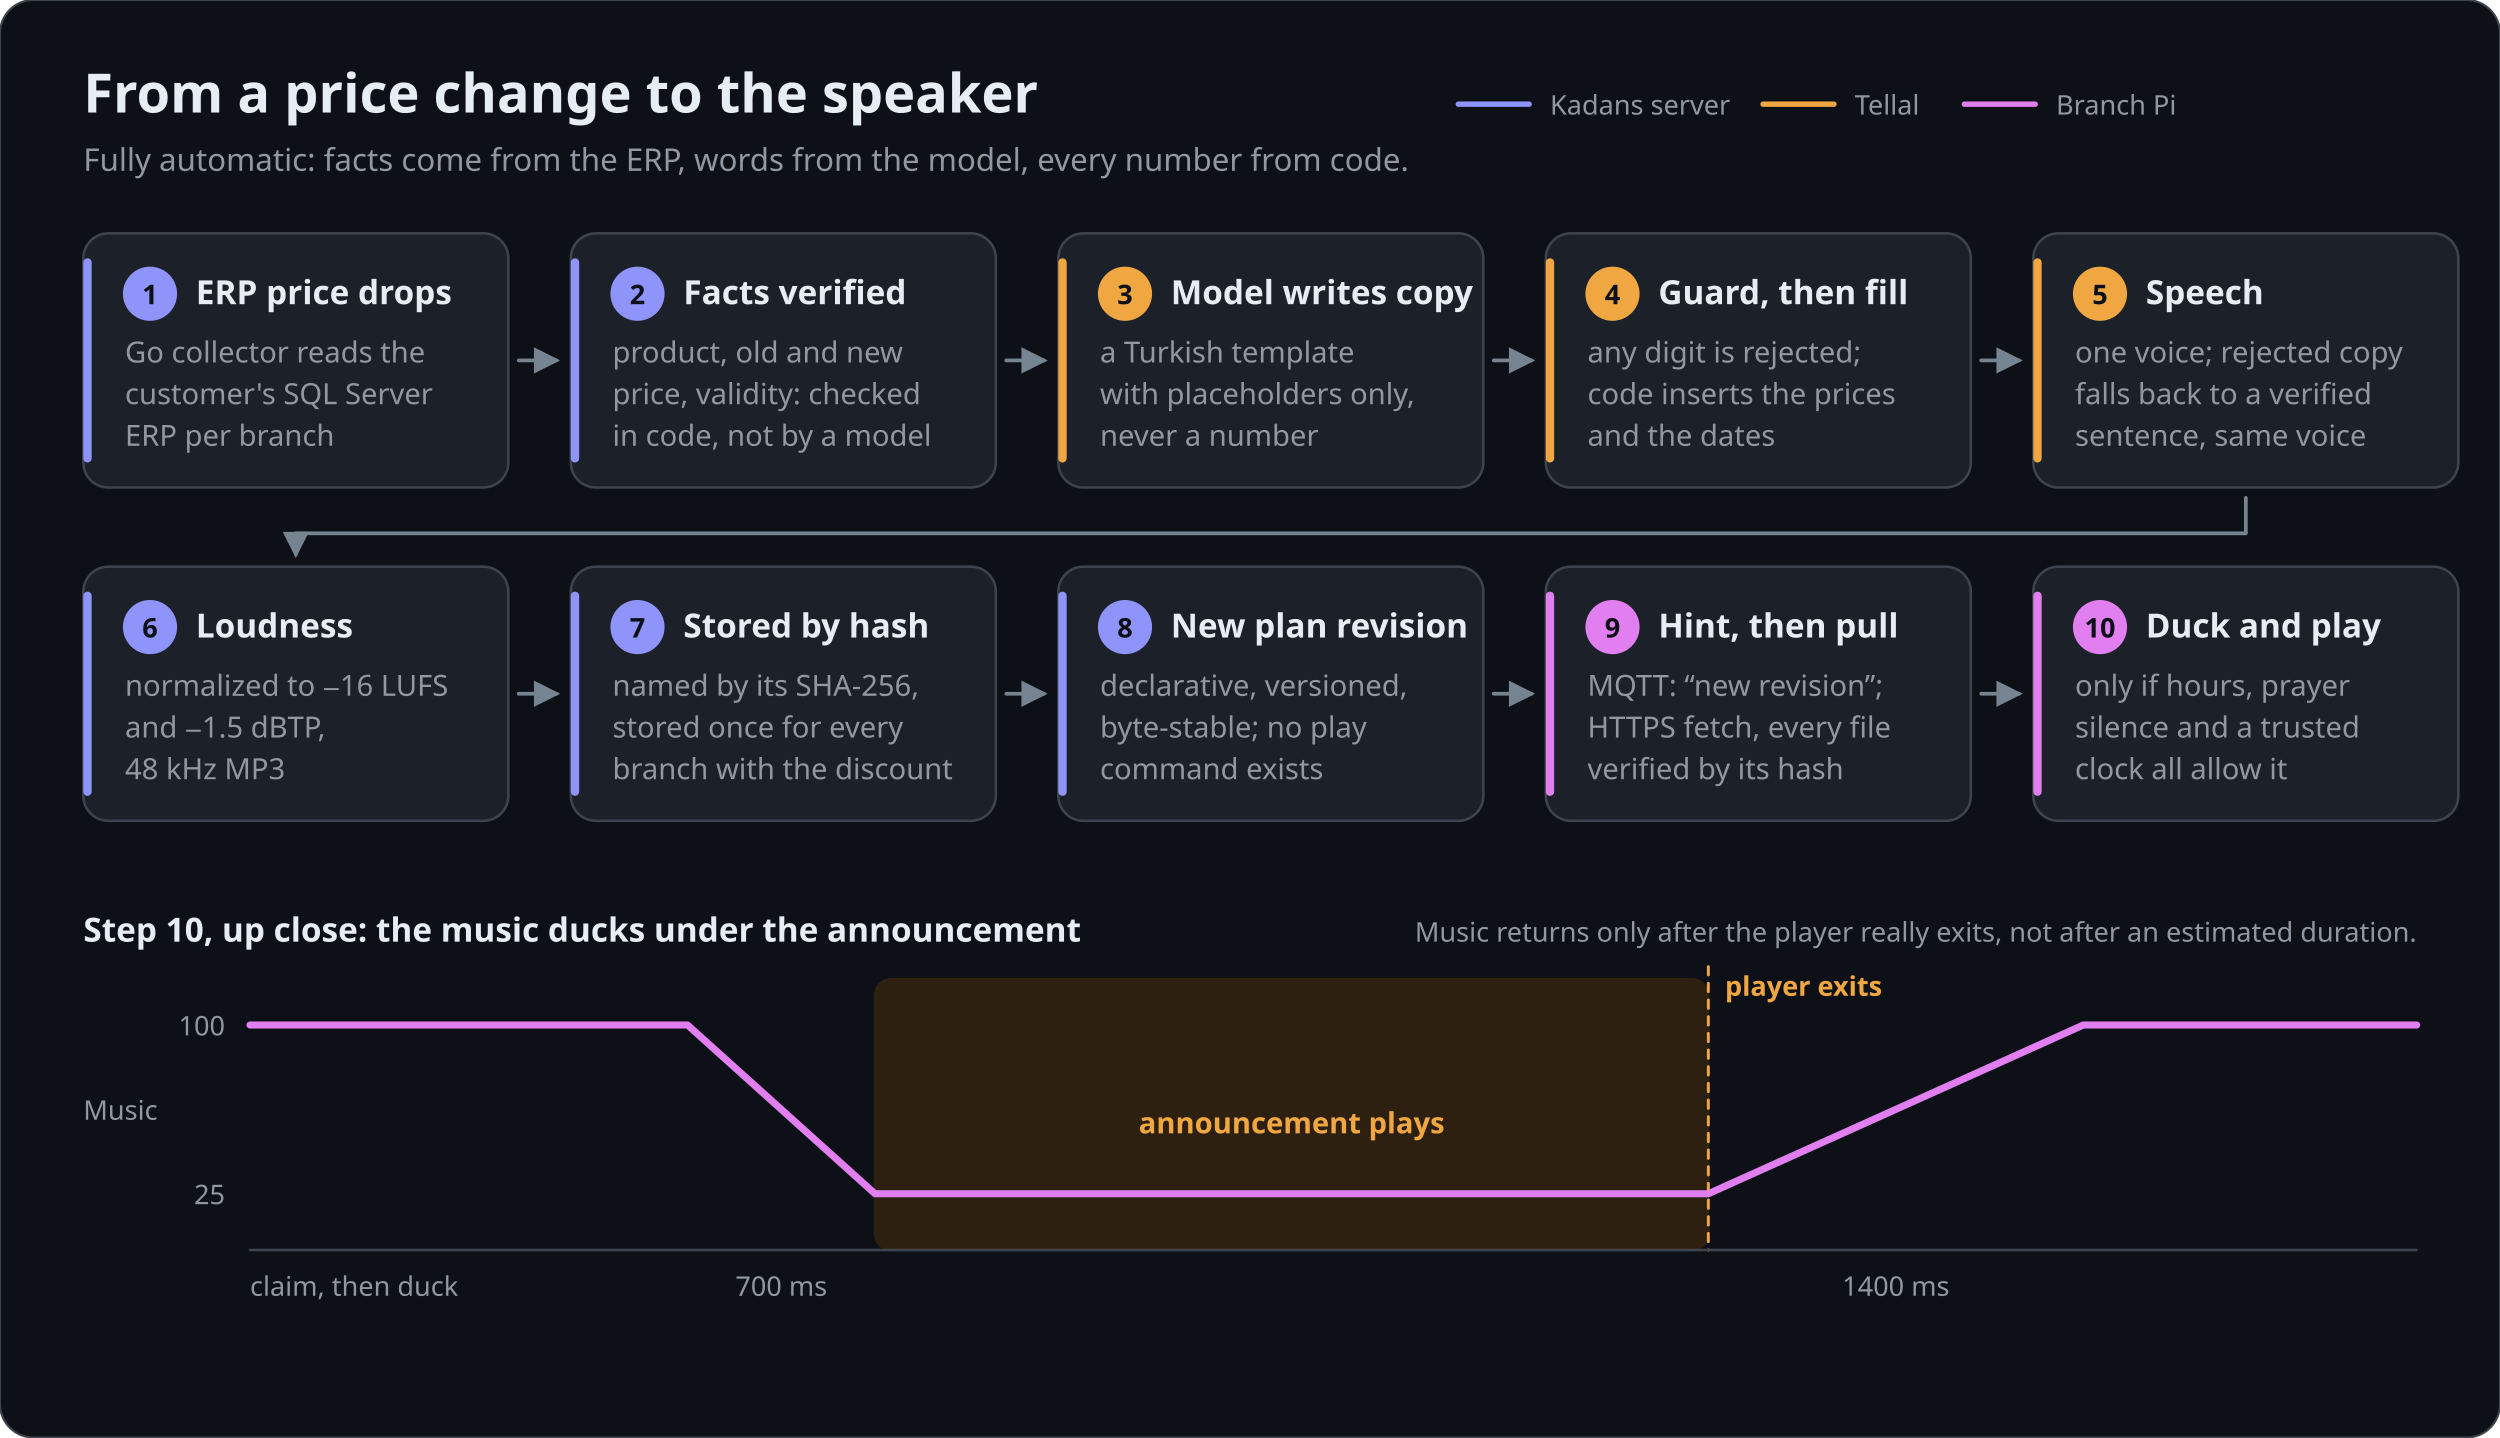
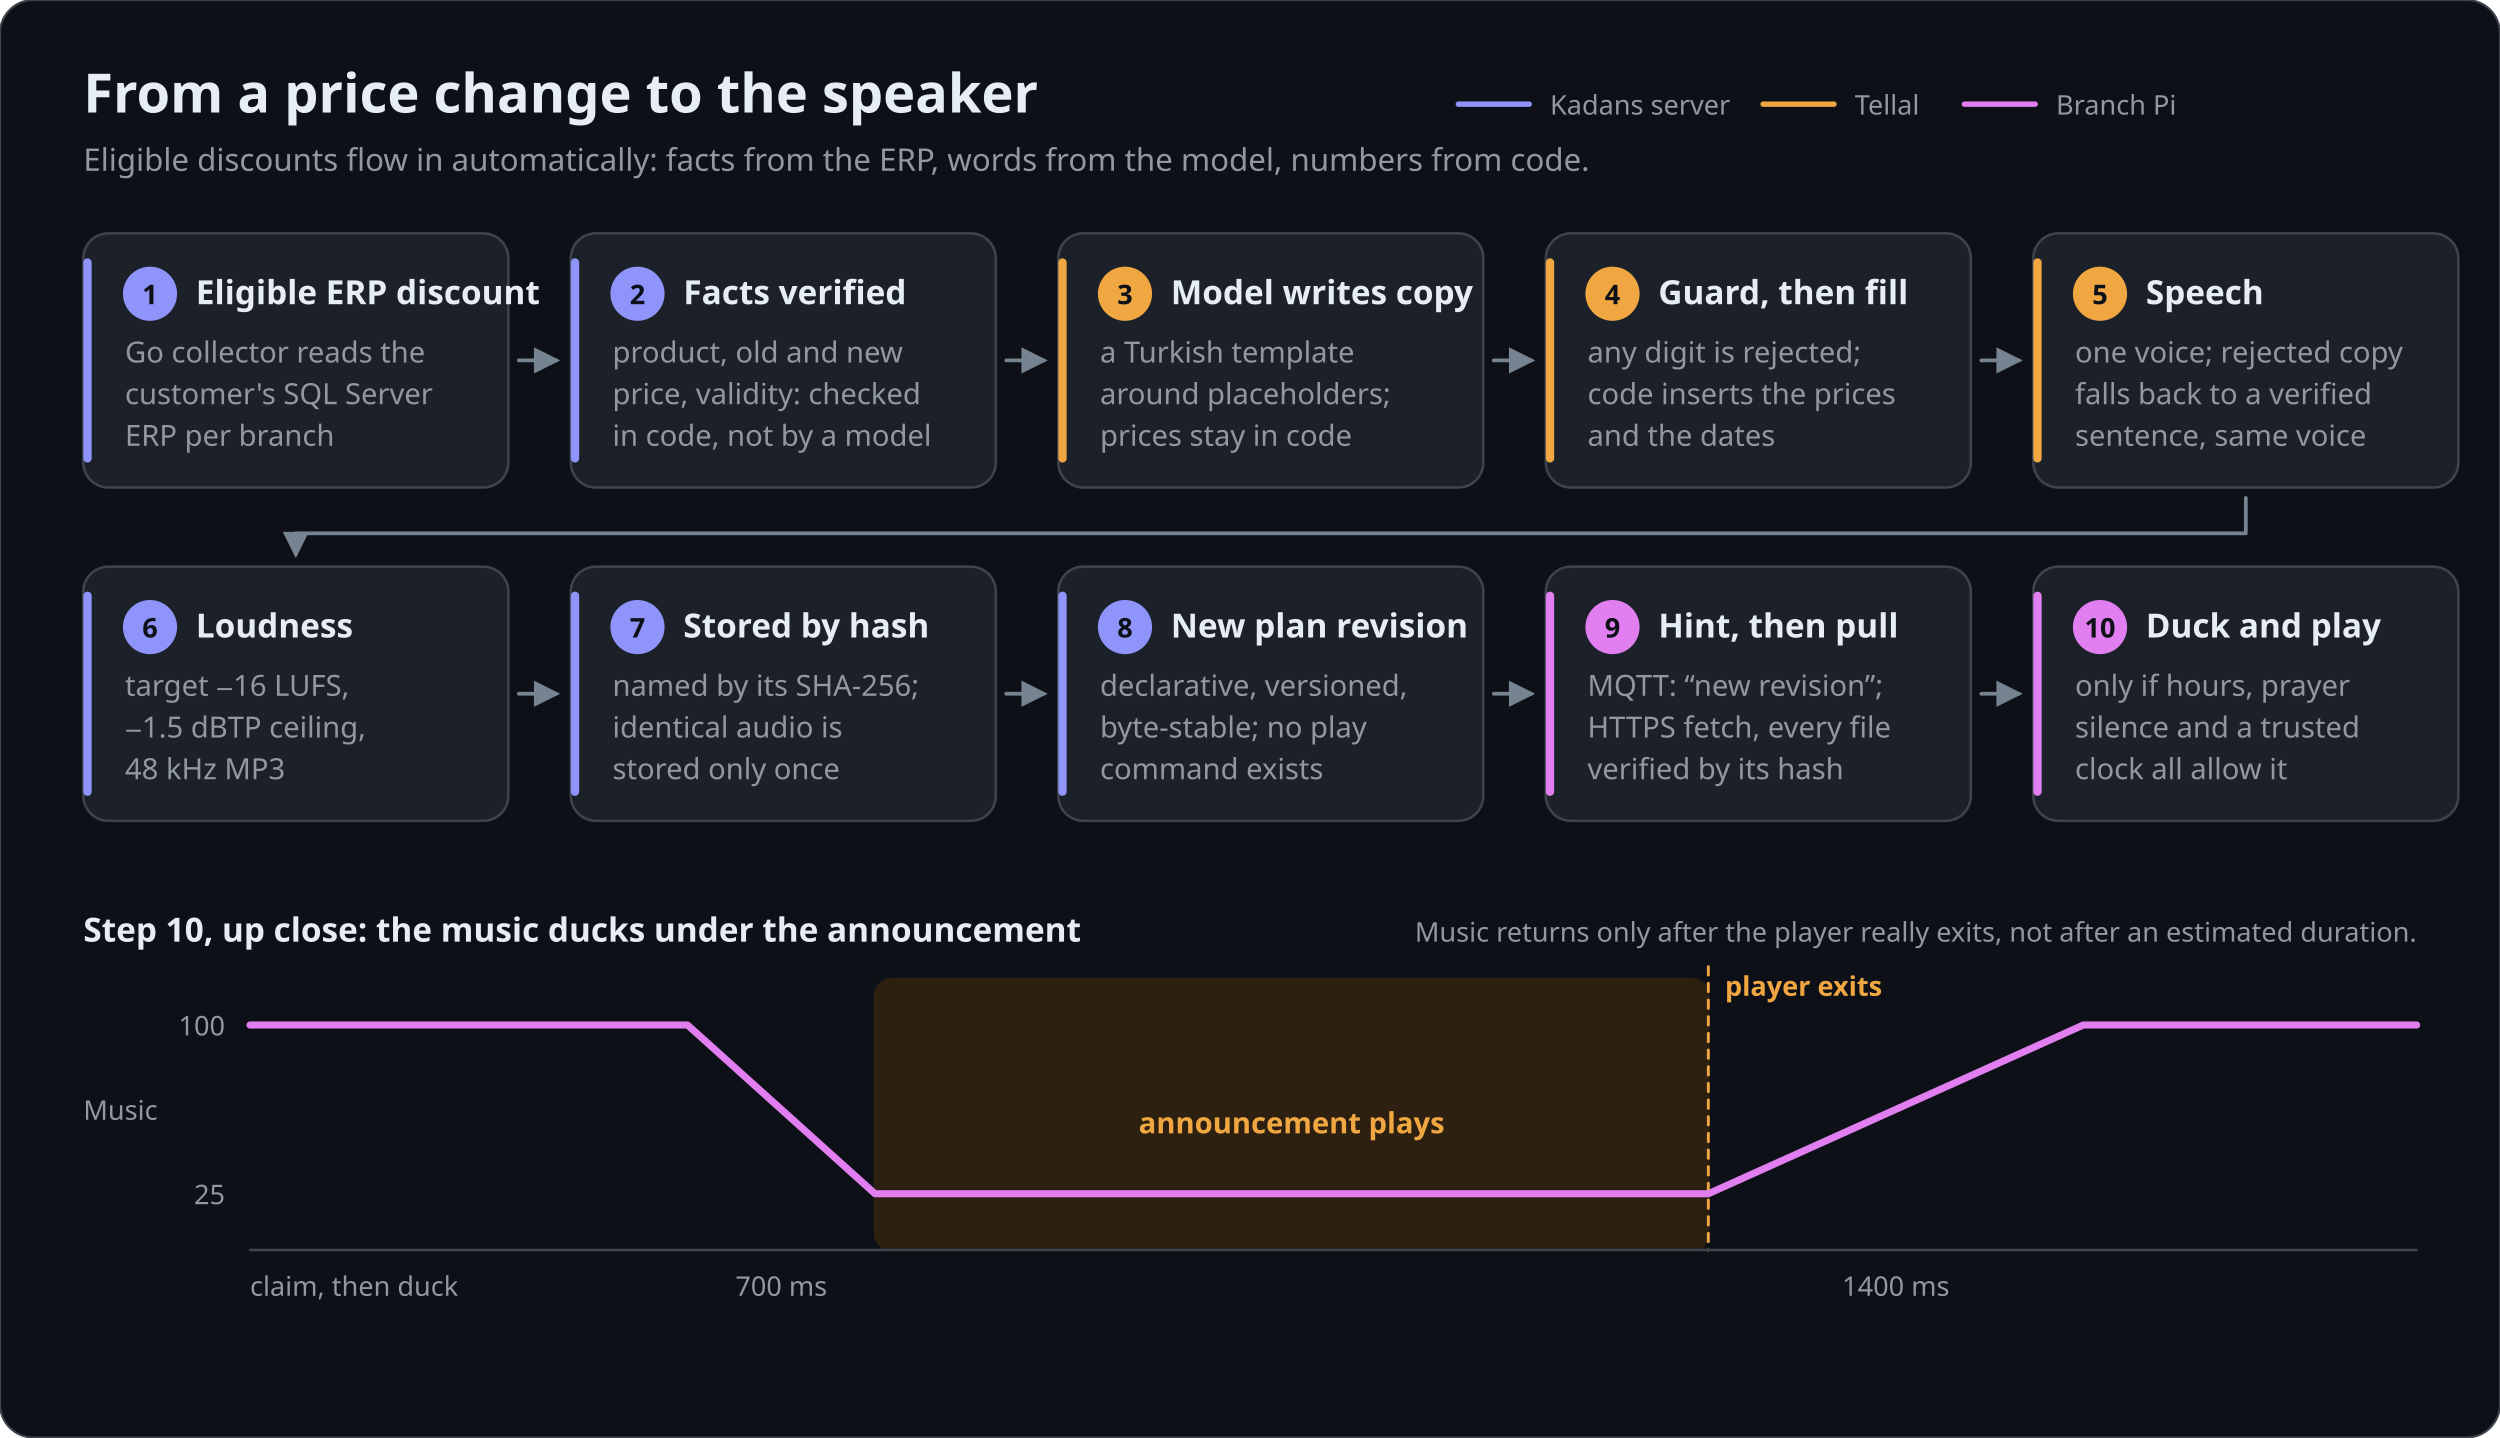
<svg xmlns="http://www.w3.org/2000/svg" width="1200" height="690" viewBox="0 0 1200 690" role="img" font-family="-apple-system, BlinkMacSystemFont, 'Segoe UI', 'Noto Sans', Helvetica, Arial, sans-serif">
  <defs>
    <marker id="h-arrow" viewBox="0 0 10 10" refX="8.5" refY="5" markerWidth="7" markerHeight="7" orient="auto-start-reverse">
      <path d="M0 0L10 5L0 10z" fill="#768390" />
    </marker>
    <marker id="h-server" viewBox="0 0 10 10" refX="8.5" refY="5" markerWidth="7" markerHeight="7" orient="auto-start-reverse">
      <path d="M0 0L10 5L0 10z" fill="#8f94fb" />
    </marker>
    <marker id="h-pi" viewBox="0 0 10 10" refX="8.5" refY="5" markerWidth="7" markerHeight="7" orient="auto-start-reverse">
      <path d="M0 0L10 5L0 10z" fill="#e17ff0" />
    </marker>
    <marker id="h-amber" viewBox="0 0 10 10" refX="8.5" refY="5" markerWidth="7" markerHeight="7" orient="auto-start-reverse">
      <path d="M0 0L10 5L0 10z" fill="#f0a742" />
    </marker>
    <marker id="h-red" viewBox="0 0 10 10" refX="8.5" refY="5" markerWidth="7" markerHeight="7" orient="auto-start-reverse">
      <path d="M0 0L10 5L0 10z" fill="#f0805a" />
    </marker>
  </defs>
  <rect width="1200" height="690" rx="16" fill="#0d1117" stroke="#3d444d" />
  <text x="40" y="54" font-size="26" font-weight="700" fill="#e6edf3" text-anchor="start">From a price change to the speaker</text>
-   <text x="40" y="82" font-size="15" font-weight="400" fill="#9198a1" text-anchor="start">Fully automatic: facts come from the ERP, words from the model, every number from code.</text>
+   <text x="40" y="82" font-size="15" font-weight="400" fill="#9198a1" text-anchor="start">Eligible discounts flow in automatically: facts from the ERP, words from the model, numbers from code.</text>
  <path d="M700 50 H734" fill="none" stroke="#8f94fb" stroke-width="2.6" stroke-linecap="round" stroke-linejoin="round" />
  <text x="744" y="55" font-size="13" font-weight="400" fill="#9198a1" text-anchor="start">Kadans server</text>
  <path d="M846.3 50 H880.3" fill="none" stroke="#f0a742" stroke-width="2.6" stroke-linecap="round" stroke-linejoin="round" />
  <text x="890.3" y="55" font-size="13" font-weight="400" fill="#9198a1" text-anchor="start">Tellal</text>
  <path d="M942.9 50 H976.9" fill="none" stroke="#e17ff0" stroke-width="2.6" stroke-linecap="round" stroke-linejoin="round" />
  <text x="986.9" y="55" font-size="13" font-weight="400" fill="#9198a1" text-anchor="start">Branch Pi</text>
  <rect x="40" y="112" width="204" height="122" rx="12" fill="#1c2129" stroke="#3d444d" stroke-width="1.2" />
  <rect x="40" y="124" width="4" height="98" rx="2" fill="#8f94fb" />
  <circle cx="72" cy="141" r="13" fill="#8f94fb" />
  <text x="72" y="146" font-size="13" font-weight="700" fill="#0d1117" text-anchor="middle">1</text>
-   <text x="94" y="146" font-size="16" font-weight="650" fill="#e6edf3" text-anchor="start">ERP price drops</text>
+   <text x="94" y="146" font-size="16" font-weight="650" fill="#e6edf3" text-anchor="start">Eligible ERP discount</text>
  <text x="60" y="174" font-size="14" font-weight="400" fill="#9198a1" text-anchor="start">Go collector reads the</text>
  <text x="60" y="194" font-size="14" font-weight="400" fill="#9198a1" text-anchor="start">customer's SQL Server</text>
  <text x="60" y="214" font-size="14" font-weight="400" fill="#9198a1" text-anchor="start">ERP per branch</text>
  <path d="M249 173 H267" fill="none" stroke="#768390" stroke-width="1.8" stroke-linecap="round" stroke-linejoin="round" marker-end="url(#h-arrow)" />
  <rect x="274" y="112" width="204" height="122" rx="12" fill="#1c2129" stroke="#3d444d" stroke-width="1.2" />
  <rect x="274" y="124" width="4" height="98" rx="2" fill="#8f94fb" />
  <circle cx="306" cy="141" r="13" fill="#8f94fb" />
  <text x="306" y="146" font-size="13" font-weight="700" fill="#0d1117" text-anchor="middle">2</text>
  <text x="328" y="146" font-size="16" font-weight="650" fill="#e6edf3" text-anchor="start">Facts verified</text>
  <text x="294" y="174" font-size="14" font-weight="400" fill="#9198a1" text-anchor="start">product, old and new</text>
  <text x="294" y="194" font-size="14" font-weight="400" fill="#9198a1" text-anchor="start">price, validity: checked</text>
  <text x="294" y="214" font-size="14" font-weight="400" fill="#9198a1" text-anchor="start">in code, not by a model</text>
  <path d="M483 173 H501" fill="none" stroke="#768390" stroke-width="1.8" stroke-linecap="round" stroke-linejoin="round" marker-end="url(#h-arrow)" />
  <rect x="508" y="112" width="204" height="122" rx="12" fill="#1c2129" stroke="#3d444d" stroke-width="1.2" />
  <rect x="508" y="124" width="4" height="98" rx="2" fill="#f0a742" />
  <circle cx="540" cy="141" r="13" fill="#f0a742" />
  <text x="540" y="146" font-size="13" font-weight="700" fill="#0d1117" text-anchor="middle">3</text>
  <text x="562" y="146" font-size="16" font-weight="650" fill="#e6edf3" text-anchor="start">Model writes copy</text>
  <text x="528" y="174" font-size="14" font-weight="400" fill="#9198a1" text-anchor="start">a Turkish template</text>
-   <text x="528" y="194" font-size="14" font-weight="400" fill="#9198a1" text-anchor="start">with placeholders only,</text>
-   <text x="528" y="214" font-size="14" font-weight="400" fill="#9198a1" text-anchor="start">never a number</text>
+   <text x="528" y="194" font-size="14" font-weight="400" fill="#9198a1" text-anchor="start">around placeholders;</text>
+   <text x="528" y="214" font-size="14" font-weight="400" fill="#9198a1" text-anchor="start">prices stay in code</text>
  <path d="M717 173 H735" fill="none" stroke="#768390" stroke-width="1.8" stroke-linecap="round" stroke-linejoin="round" marker-end="url(#h-arrow)" />
  <rect x="742" y="112" width="204" height="122" rx="12" fill="#1c2129" stroke="#3d444d" stroke-width="1.2" />
  <rect x="742" y="124" width="4" height="98" rx="2" fill="#f0a742" />
  <circle cx="774" cy="141" r="13" fill="#f0a742" />
  <text x="774" y="146" font-size="13" font-weight="700" fill="#0d1117" text-anchor="middle">4</text>
  <text x="796" y="146" font-size="16" font-weight="650" fill="#e6edf3" text-anchor="start">Guard, then fill</text>
  <text x="762" y="174" font-size="14" font-weight="400" fill="#9198a1" text-anchor="start">any digit is rejected;</text>
  <text x="762" y="194" font-size="14" font-weight="400" fill="#9198a1" text-anchor="start">code inserts the prices</text>
  <text x="762" y="214" font-size="14" font-weight="400" fill="#9198a1" text-anchor="start">and the dates</text>
  <path d="M951 173 H969" fill="none" stroke="#768390" stroke-width="1.8" stroke-linecap="round" stroke-linejoin="round" marker-end="url(#h-arrow)" />
  <rect x="976" y="112" width="204" height="122" rx="12" fill="#1c2129" stroke="#3d444d" stroke-width="1.2" />
  <rect x="976" y="124" width="4" height="98" rx="2" fill="#f0a742" />
  <circle cx="1008" cy="141" r="13" fill="#f0a742" />
  <text x="1008" y="146" font-size="13" font-weight="700" fill="#0d1117" text-anchor="middle">5</text>
  <text x="1030" y="146" font-size="16" font-weight="650" fill="#e6edf3" text-anchor="start">Speech</text>
  <text x="996" y="174" font-size="14" font-weight="400" fill="#9198a1" text-anchor="start">one voice; rejected copy</text>
  <text x="996" y="194" font-size="14" font-weight="400" fill="#9198a1" text-anchor="start">falls back to a verified</text>
  <text x="996" y="214" font-size="14" font-weight="400" fill="#9198a1" text-anchor="start">sentence, same voice</text>
  <rect x="40" y="272" width="204" height="122" rx="12" fill="#1c2129" stroke="#3d444d" stroke-width="1.2" />
  <rect x="40" y="284" width="4" height="98" rx="2" fill="#8f94fb" />
  <circle cx="72" cy="301" r="13" fill="#8f94fb" />
  <text x="72" y="306" font-size="13" font-weight="700" fill="#0d1117" text-anchor="middle">6</text>
  <text x="94" y="306" font-size="16" font-weight="650" fill="#e6edf3" text-anchor="start">Loudness</text>
-   <text x="60" y="334" font-size="14" font-weight="400" fill="#9198a1" text-anchor="start">normalized to −16 LUFS</text>
-   <text x="60" y="354" font-size="14" font-weight="400" fill="#9198a1" text-anchor="start">and −1.5 dBTP,</text>
+   <text x="60" y="334" font-size="14" font-weight="400" fill="#9198a1" text-anchor="start">target −16 LUFS,</text>
+   <text x="60" y="354" font-size="14" font-weight="400" fill="#9198a1" text-anchor="start">−1.5 dBTP ceiling,</text>
  <text x="60" y="374" font-size="14" font-weight="400" fill="#9198a1" text-anchor="start">48 kHz MP3</text>
  <path d="M249 333 H267" fill="none" stroke="#768390" stroke-width="1.8" stroke-linecap="round" stroke-linejoin="round" marker-end="url(#h-arrow)" />
  <rect x="274" y="272" width="204" height="122" rx="12" fill="#1c2129" stroke="#3d444d" stroke-width="1.2" />
  <rect x="274" y="284" width="4" height="98" rx="2" fill="#8f94fb" />
  <circle cx="306" cy="301" r="13" fill="#8f94fb" />
  <text x="306" y="306" font-size="13" font-weight="700" fill="#0d1117" text-anchor="middle">7</text>
  <text x="328" y="306" font-size="16" font-weight="650" fill="#e6edf3" text-anchor="start">Stored by hash</text>
-   <text x="294" y="334" font-size="14" font-weight="400" fill="#9198a1" text-anchor="start">named by its SHA-256,</text>
-   <text x="294" y="354" font-size="14" font-weight="400" fill="#9198a1" text-anchor="start">stored once for every</text>
-   <text x="294" y="374" font-size="14" font-weight="400" fill="#9198a1" text-anchor="start">branch with the discount</text>
+   <text x="294" y="334" font-size="14" font-weight="400" fill="#9198a1" text-anchor="start">named by its SHA-256;</text>
+   <text x="294" y="354" font-size="14" font-weight="400" fill="#9198a1" text-anchor="start">identical audio is</text>
+   <text x="294" y="374" font-size="14" font-weight="400" fill="#9198a1" text-anchor="start">stored only once</text>
  <path d="M483 333 H501" fill="none" stroke="#768390" stroke-width="1.8" stroke-linecap="round" stroke-linejoin="round" marker-end="url(#h-arrow)" />
  <rect x="508" y="272" width="204" height="122" rx="12" fill="#1c2129" stroke="#3d444d" stroke-width="1.2" />
  <rect x="508" y="284" width="4" height="98" rx="2" fill="#8f94fb" />
  <circle cx="540" cy="301" r="13" fill="#8f94fb" />
  <text x="540" y="306" font-size="13" font-weight="700" fill="#0d1117" text-anchor="middle">8</text>
  <text x="562" y="306" font-size="16" font-weight="650" fill="#e6edf3" text-anchor="start">New plan revision</text>
  <text x="528" y="334" font-size="14" font-weight="400" fill="#9198a1" text-anchor="start">declarative, versioned,</text>
  <text x="528" y="354" font-size="14" font-weight="400" fill="#9198a1" text-anchor="start">byte-stable; no play</text>
  <text x="528" y="374" font-size="14" font-weight="400" fill="#9198a1" text-anchor="start">command exists</text>
  <path d="M717 333 H735" fill="none" stroke="#768390" stroke-width="1.8" stroke-linecap="round" stroke-linejoin="round" marker-end="url(#h-arrow)" />
  <rect x="742" y="272" width="204" height="122" rx="12" fill="#1c2129" stroke="#3d444d" stroke-width="1.2" />
  <rect x="742" y="284" width="4" height="98" rx="2" fill="#e17ff0" />
  <circle cx="774" cy="301" r="13" fill="#e17ff0" />
  <text x="774" y="306" font-size="13" font-weight="700" fill="#0d1117" text-anchor="middle">9</text>
  <text x="796" y="306" font-size="16" font-weight="650" fill="#e6edf3" text-anchor="start">Hint, then pull</text>
  <text x="762" y="334" font-size="14" font-weight="400" fill="#9198a1" text-anchor="start">MQTT: “new revision”;</text>
  <text x="762" y="354" font-size="14" font-weight="400" fill="#9198a1" text-anchor="start">HTTPS fetch, every file</text>
  <text x="762" y="374" font-size="14" font-weight="400" fill="#9198a1" text-anchor="start">verified by its hash</text>
  <path d="M951 333 H969" fill="none" stroke="#768390" stroke-width="1.8" stroke-linecap="round" stroke-linejoin="round" marker-end="url(#h-arrow)" />
  <rect x="976" y="272" width="204" height="122" rx="12" fill="#1c2129" stroke="#3d444d" stroke-width="1.2" />
  <rect x="976" y="284" width="4" height="98" rx="2" fill="#e17ff0" />
  <circle cx="1008" cy="301" r="13" fill="#e17ff0" />
  <text x="1008" y="306" font-size="13" font-weight="700" fill="#0d1117" text-anchor="middle">10</text>
  <text x="1030" y="306" font-size="16" font-weight="650" fill="#e6edf3" text-anchor="start">Duck and play</text>
  <text x="996" y="334" font-size="14" font-weight="400" fill="#9198a1" text-anchor="start">only if hours, prayer</text>
  <text x="996" y="354" font-size="14" font-weight="400" fill="#9198a1" text-anchor="start">silence and a trusted</text>
  <text x="996" y="374" font-size="14" font-weight="400" fill="#9198a1" text-anchor="start">clock all allow it</text>
  <path d="M1078.0 239 V256 H142.0 V266" fill="none" stroke="#768390" stroke-width="1.8" stroke-linecap="round" stroke-linejoin="round" marker-end="url(#h-arrow)" />
  <text x="40" y="452" font-size="16" font-weight="650" fill="#e6edf3" text-anchor="start">Step 10, up close: the music ducks under the announcement</text>
  <rect x="420" y="470" width="400" height="130" rx="8" fill="#2d2010" stroke="#2d2010" stroke-width="1.2" />
  <text x="620" y="544" font-size="14" font-weight="600" fill="#f0a742" text-anchor="middle">announcement plays</text>
  <path d="M820 464 V600" fill="none" stroke="#f0a742" stroke-width="1.4" stroke-linecap="round" stroke-linejoin="round" stroke-dasharray="4 4" />
  <text x="828" y="478" font-size="13" font-weight="600" fill="#f0a742" text-anchor="start">player exits</text>
  <path d="M120 600 H1160" fill="none" stroke="#3d444d" stroke-width="1.2" stroke-linecap="round" stroke-linejoin="round" />
  <text x="108" y="497" font-size="13" font-weight="400" fill="#9198a1" text-anchor="end">100</text>
  <text x="108" y="578.0" font-size="13" font-weight="400" fill="#9198a1" text-anchor="end">25</text>
  <text x="40" y="537.5" font-size="13" font-weight="400" fill="#9198a1" text-anchor="start">Music</text>
  <path d="M120 492 H330 L420 573.0 H820 L1000 492 H1160" fill="none" stroke="#e17ff0" stroke-width="3.4" stroke-linecap="round" stroke-linejoin="round" />
  <text x="375" y="622" font-size="13" font-weight="400" fill="#9198a1" text-anchor="middle">700 ms</text>
  <text x="910" y="622" font-size="13" font-weight="400" fill="#9198a1" text-anchor="middle">1400 ms</text>
  <text x="1160" y="452" font-size="13" font-weight="400" fill="#9198a1" text-anchor="end">Music returns only after the player really exits, not after an estimated duration.</text>
  <text x="120" y="622" font-size="13" font-weight="400" fill="#9198a1" text-anchor="start">claim, then duck</text>
</svg>
